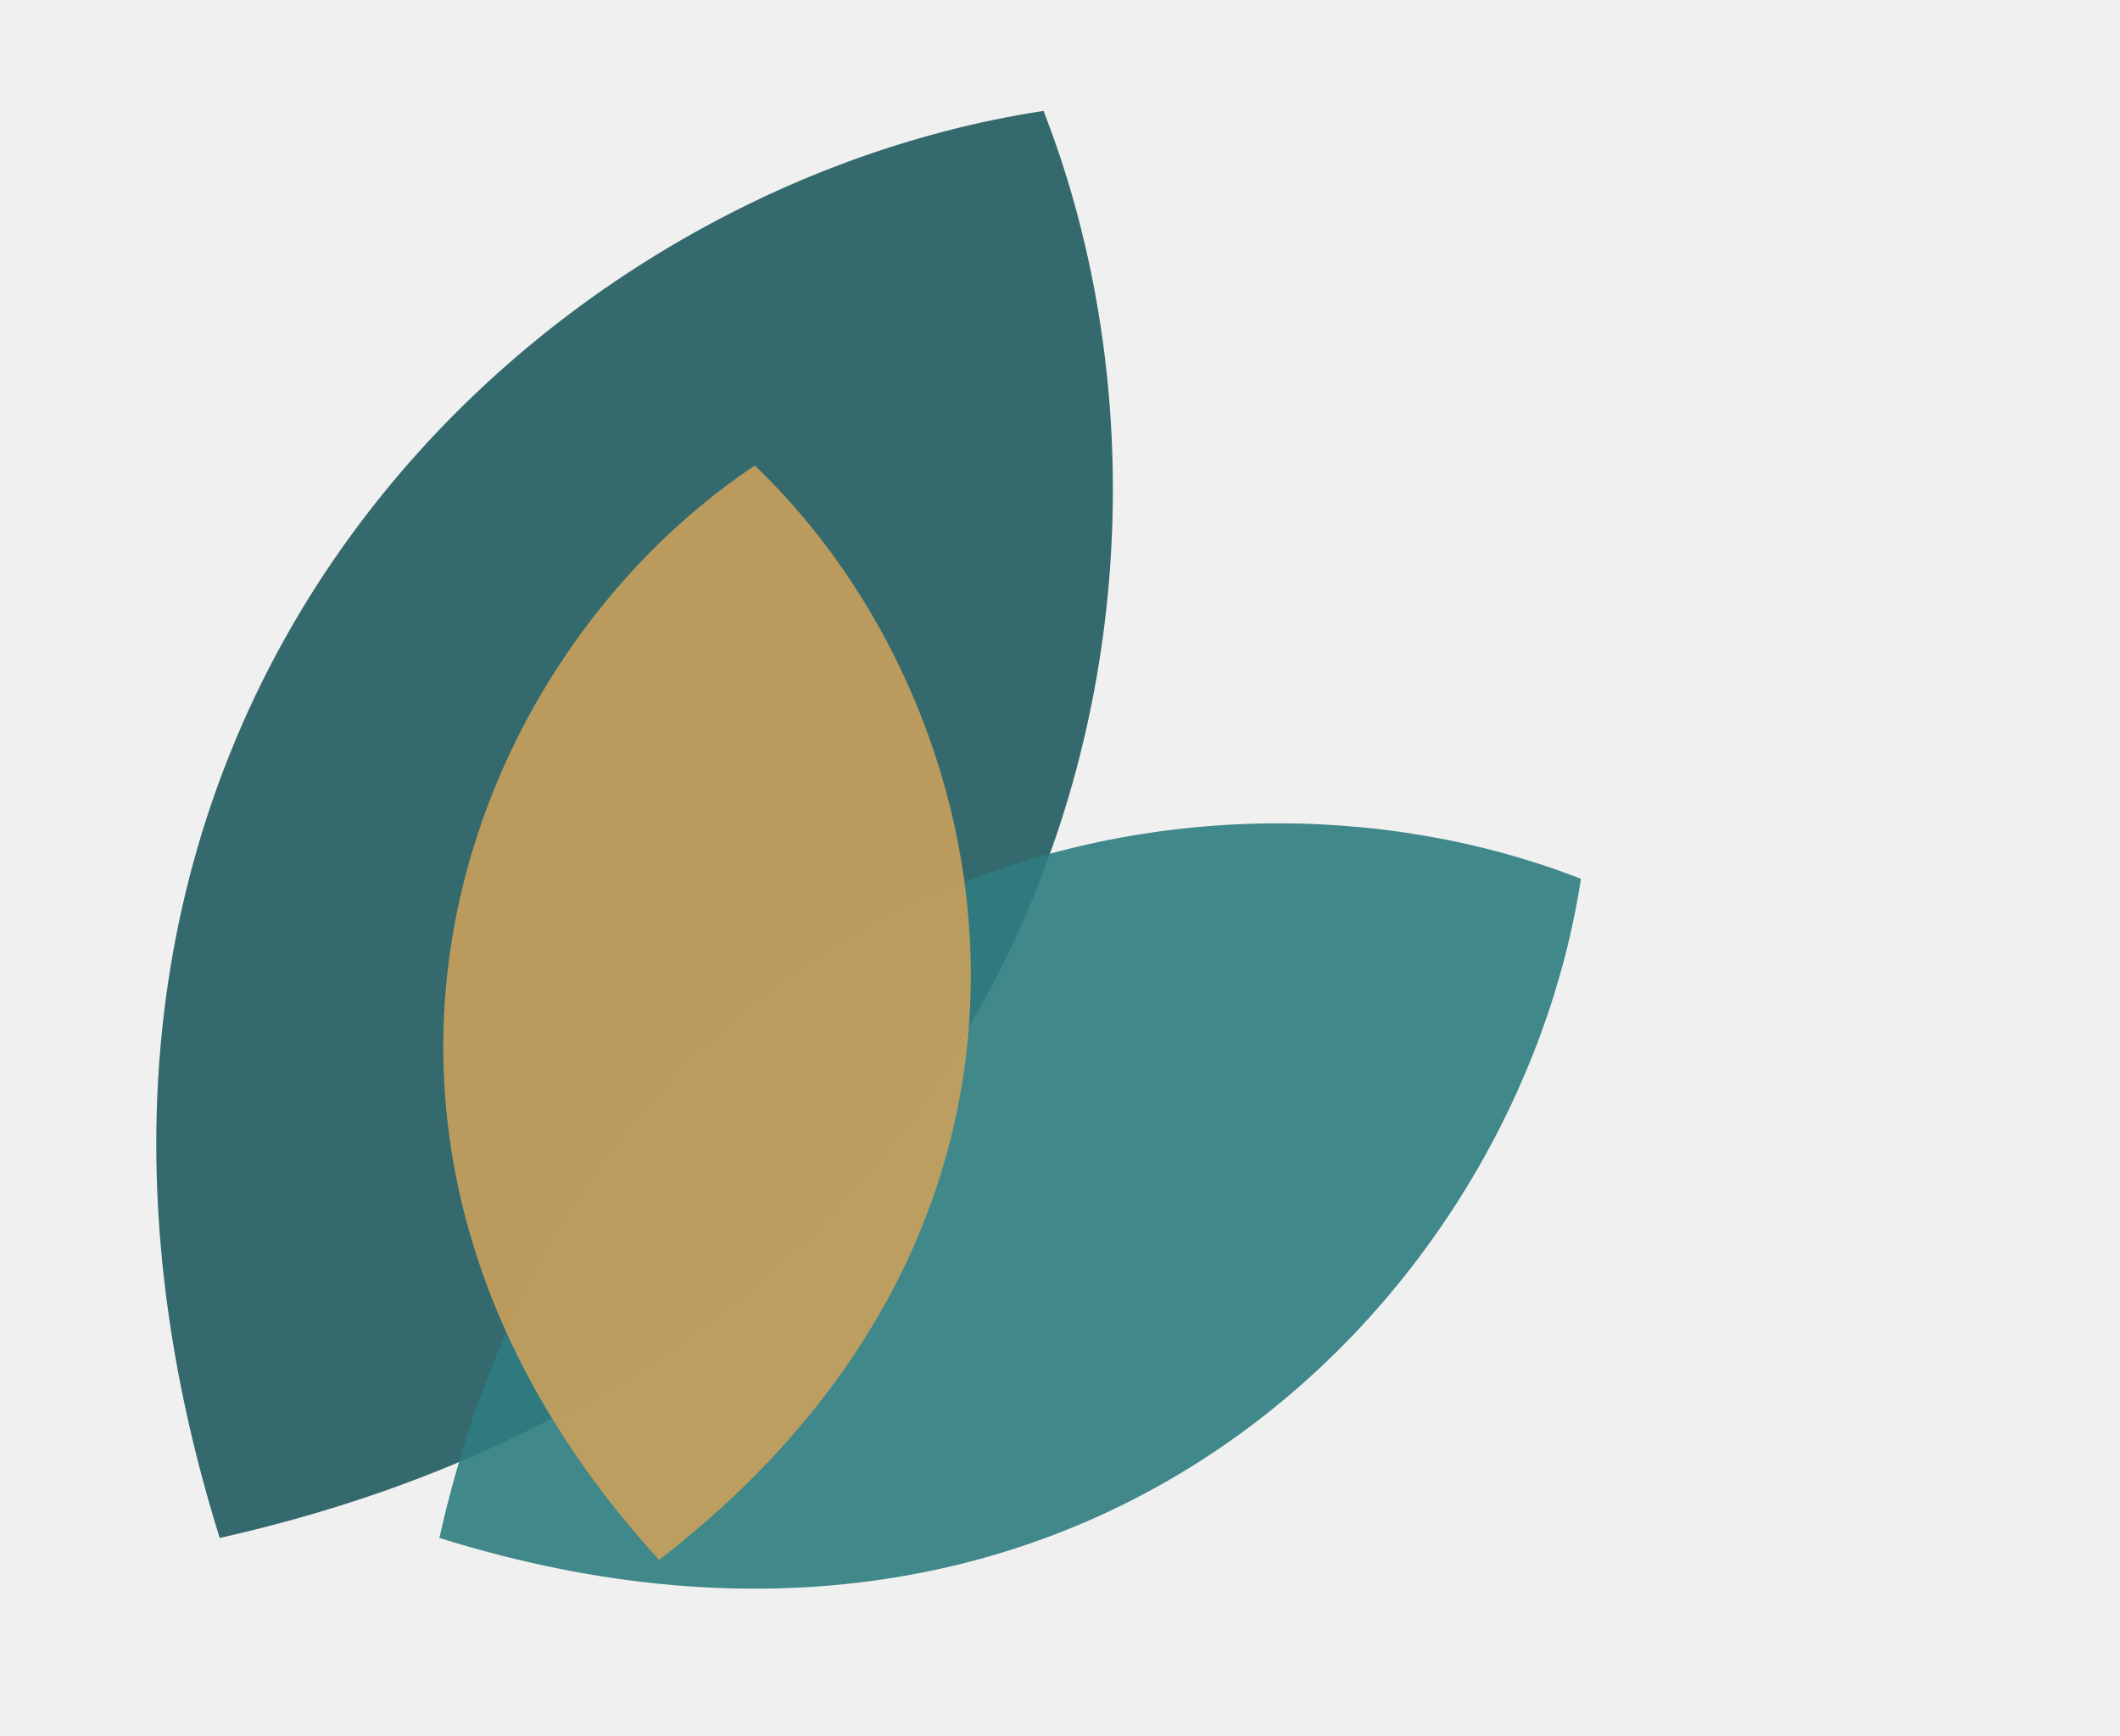
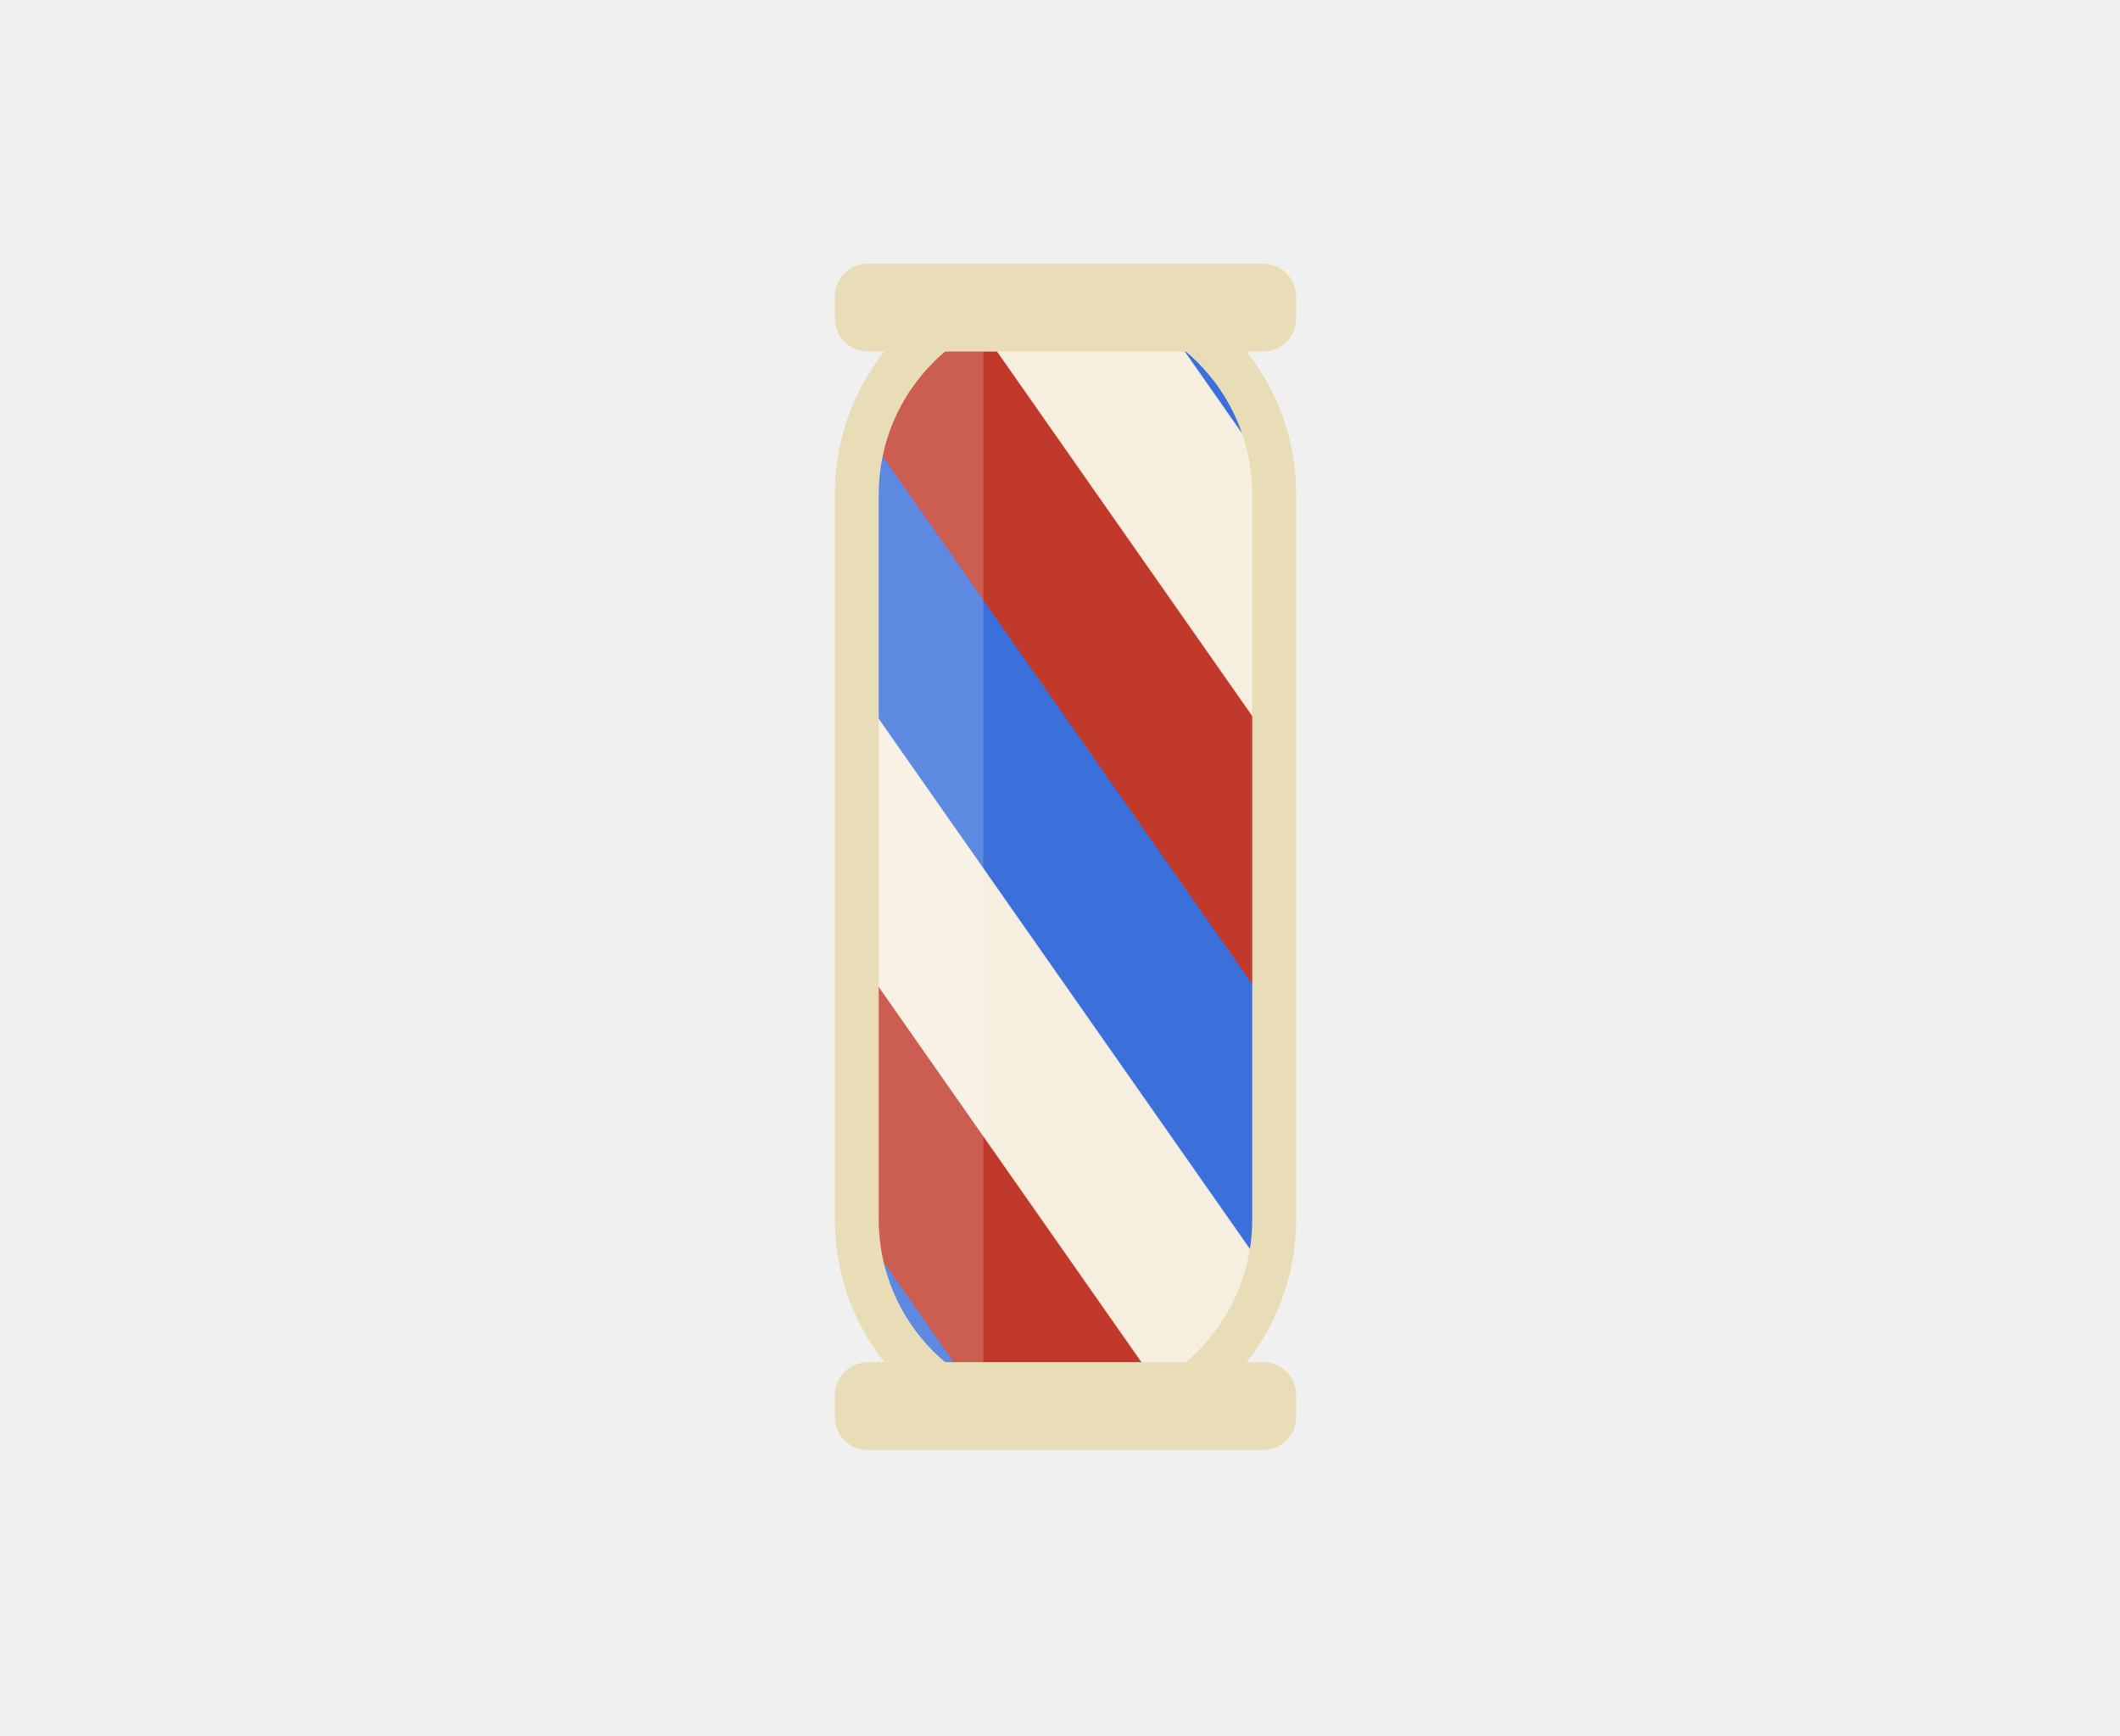
- <svg xmlns="http://www.w3.org/2000/svg" viewBox="0 0 193 158" width="193" height="158" role="img" aria-hidden="true" focusable="false">
-   <path transform="translate(20 140) rotate(-60)" d="M0 0 C 52.5 -57, 120 -37.5, 150 0 C 120 37.5, 52.5 57, 0 0 Z" fill="#1F5B5E" opacity="0.9" />
-   <path transform="translate(40 140) rotate(-30)" d="M0 0 C 42 -45.6, 96 -30, 120 0 C 96 30, 42 45.6, 0 0 Z" fill="#2E7C80" opacity="0.9" />
-   <path transform="translate(60 142) rotate(-85)" d="M0 0 C 35 -38, 80 -25, 100 0 C 80 25, 35 38, 0 0 Z" fill="#C9A15B" opacity="0.9" />
+ <svg xmlns="http://www.w3.org/2000/svg" viewBox="0 0 193 158" width="193" height="158" role="img">
+   <defs>
+     <clipPath id="d1-c">
+       <rect x="80" y="28" width="34" height="100" rx="17" />
+     </clipPath>
+     <pattern id="d1-p" width="42" height="42" patternUnits="userSpaceOnUse" patternTransform="rotate(-35)">
+       <rect width="42" height="42" fill="#F6EFE0" />
+       <rect width="14" height="42" fill="#C0392B" />
+       <rect x="28" width="14" height="42" fill="#3B6FD9" />
+     </pattern>
+   </defs>
+   <rect x="76" y="24" width="42" height="108" rx="21" fill="#E9DDB8" />
+   <g clip-path="url(#d1-c)">
+     <rect x="80" y="28" width="34" height="100" fill="url(#d1-p)" />
+     <rect x="80" y="28" width="9.52" height="100" fill="#fff" opacity="0.18" />
+   </g>
+   <rect x="76" y="24" width="42" height="8" rx="3" fill="#E9DDB8" />
+   <rect x="76" y="124" width="42" height="8" rx="3" fill="#E9DDB8" />
</svg>
